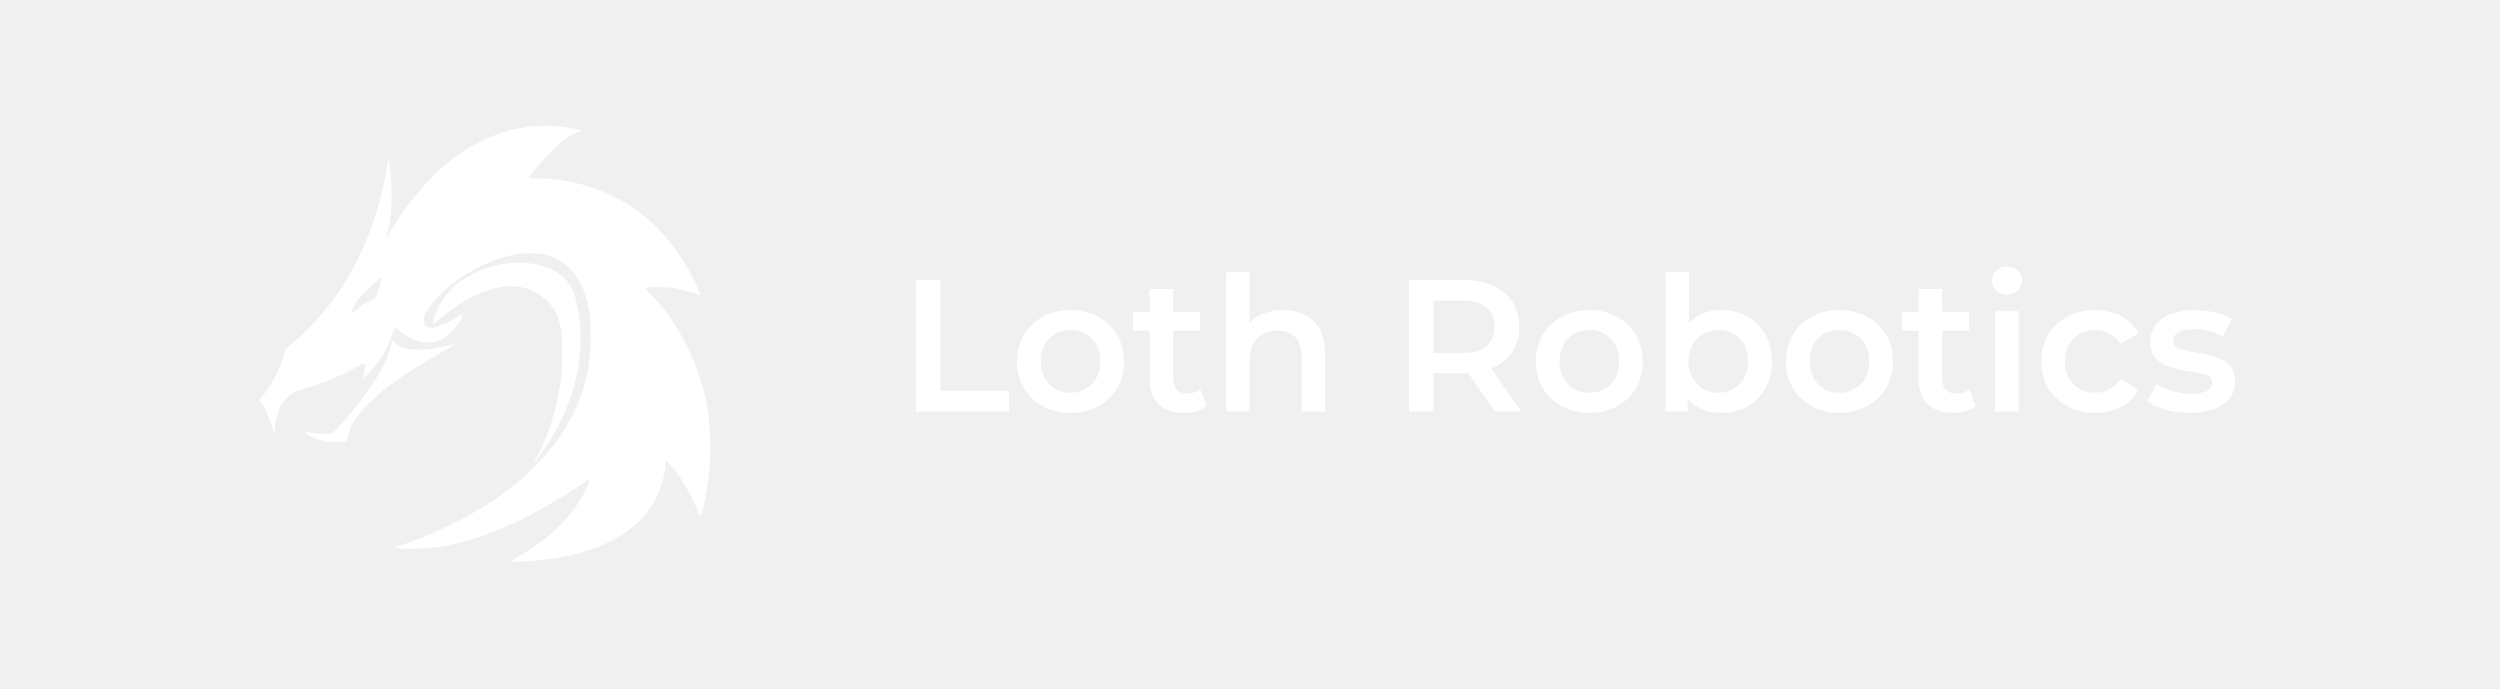
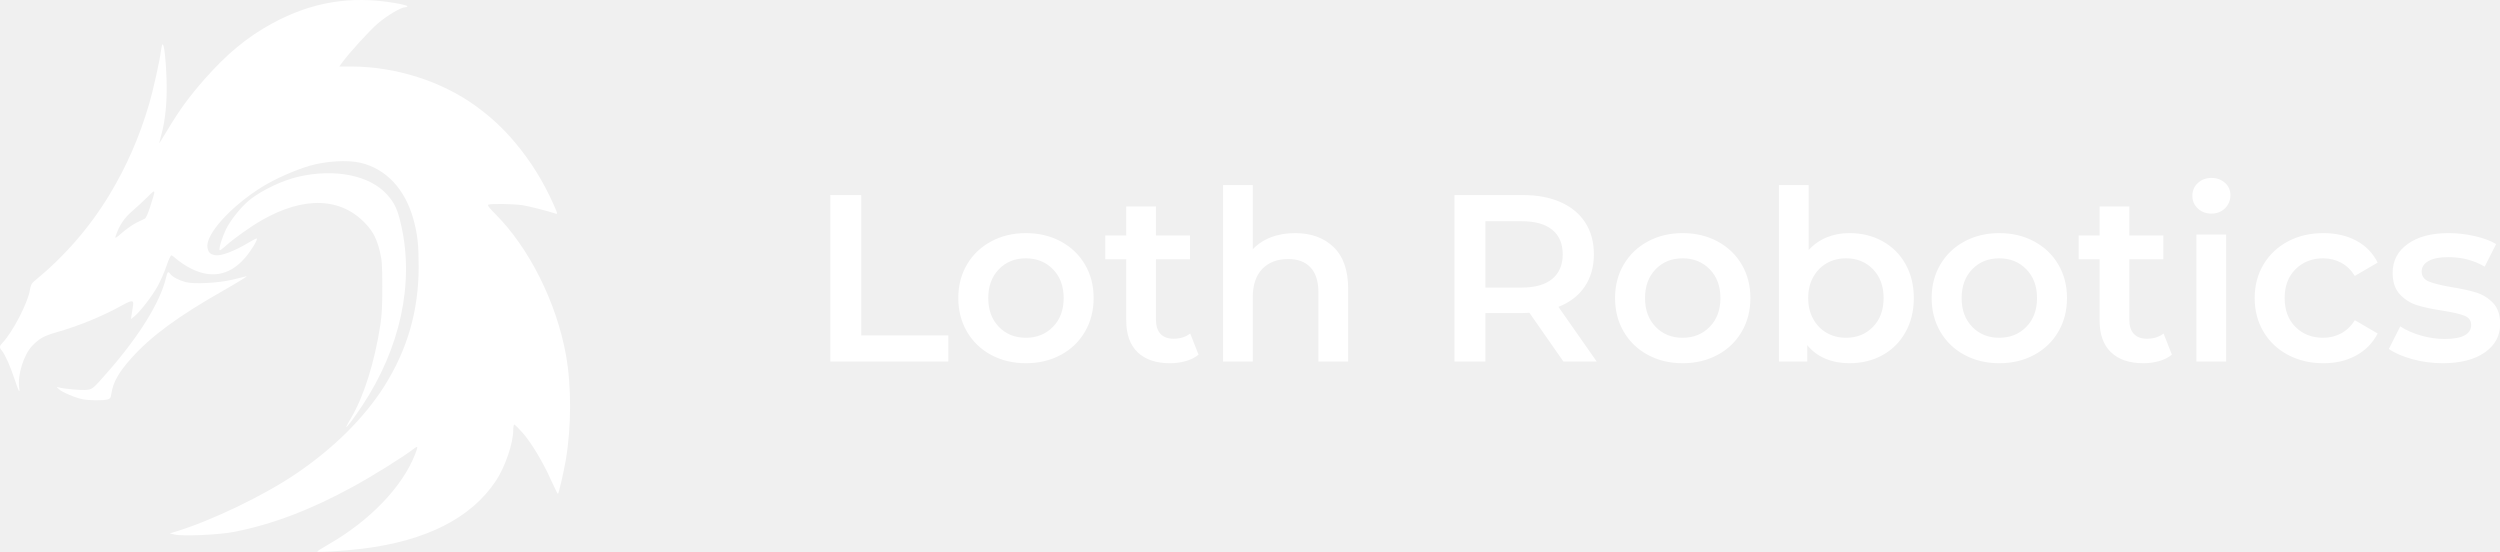
- <svg xmlns="http://www.w3.org/2000/svg" width="3991px" height="1099px" viewBox="0 0 3991 1099" version="1.1">
+ <svg xmlns="http://www.w3.org/2000/svg" width="3153px" height="696px" viewBox="0 0 3153 696" version="1.1">
  <g id="Artboard" stroke="none" stroke-width="1" fill="none" fill-rule="evenodd">
-     <path d="M815.103,896.626 C815.103,896.141 821.365,892.154 829.019,887.769 C881.396,857.757 922.437,815.106 938.502,773.989 C942.667,763.329 942.361,762.704 935.543,767.95 C923.032,777.577 885.024,801.249 860.751,814.532 C807.087,843.899 759.071,862.187 710.464,871.774 C691.569,875.502 645.903,877.572 635.321,875.182 L629.001,873.754 L635.321,871.849 C681.245,858.003 747.289,826.327 788.548,798.356 C835.622,766.444 874.122,728.301 899.332,688.598 C928.727,642.305 942.999,592.968 943.025,537.55 C943.036,509.845 941.616,496.773 936.557,478.082 C926.217,439.887 902.202,414.047 869.88,406.339 C853.635,402.464 826.035,404.092 805.271,410.148 C787.178,415.426 762.14,426.515 746.28,436.275 C706.582,460.705 673.946,496.674 676.654,513.011 C677.748,519.615 680.088,521.872 686.915,522.909 C693.805,523.955 710.589,517.698 726.473,508.161 C732.961,504.266 738.547,501.394 738.887,501.779 C740.233,503.303 731.49,517.619 723.841,526.414 C703.862,549.387 679.317,553.184 651.86,537.55 C647.012,534.789 640.792,530.52 638.036,528.063 C635.281,525.605 632.255,523.372 631.311,523.1 C630.293,522.806 627.729,528.166 625,536.3 C622.471,543.832 617.449,555.361 613.838,561.921 C606.97,574.395 591.768,594.075 584.43,599.99 L580.142,603.448 L581.093,597.214 C581.617,593.786 582.338,589.192 582.696,587.006 C583.988,579.126 581.86,579.024 568.605,586.326 C543.312,600.261 514.19,612.158 485.156,620.417 C470.496,624.587 464.016,628.272 455.522,637.267 C444.784,648.637 436.902,674.132 439.19,690.092 C440.366,698.298 438.392,694.53 433.178,678.618 C428.154,663.287 421.575,648.558 417.424,643.352 C413.97,639.018 414.113,637.585 418.462,632.999 C431,619.774 450.119,582.91 452.623,567.128 C453.558,561.233 454.887,558.356 457.763,555.997 C496.306,524.389 527.649,488.455 552.771,447.074 C574.327,411.568 590.958,373.587 603.089,332.168 C608.08,315.124 616.597,276.888 617.924,265.565 C618.426,261.282 619.318,257.44 619.907,257.028 C621.944,255.602 624.343,276.236 625.087,301.585 C625.893,329.011 623.638,352.398 618.349,371.495 C616.888,376.768 615.685,381.406 615.675,381.801 C615.664,382.196 620.36,374.682 626.108,365.105 C641.604,339.284 653.533,322.948 673.175,300.653 C701.223,268.817 726.748,247.767 757.946,230.745 C807.853,203.516 857.095,195.283 913.069,204.808 C921.76,206.287 928.87,208.093 928.87,208.821 C928.87,209.548 927.565,210.144 925.969,210.144 C920.831,210.144 903.203,220.58 891.65,230.46 C881.283,239.326 855.522,267.55 846.694,279.713 L842.943,284.881 L857.667,284.881 C913.964,284.881 972.637,303.594 1015.952,335.363 C1034.666,349.089 1049.241,362.624 1063.707,379.71 C1084.153,403.859 1100.042,429.362 1113.492,459.617 C1118.543,470.978 1118.607,471.33 1115.439,470.309 C1104.259,466.705 1082.621,461.217 1074.241,459.86 C1063.584,458.134 1034.347,457.635 1030.927,459.121 C1029.418,459.778 1031.884,463.097 1039.591,470.793 C1082.364,513.5 1116.934,582.534 1128.841,649.02 C1135.85,688.159 1135.708,739.483 1128.473,781.796 C1125.996,796.282 1119.557,823.934 1118.663,823.927 C1118.178,823.924 1114.338,816.235 1110.129,806.842 C1099.748,783.678 1085.097,759.28 1074.08,746.806 C1069.062,741.125 1064.359,736.477 1063.63,736.477 C1062.899,736.477 1062.303,739.583 1062.303,743.378 C1062.303,759.968 1052.153,789.72 1040.48,807.347 C1009.383,854.305 952.808,883.084 871.987,893.055 C850.754,895.675 815.103,897.913 815.103,896.626 L815.103,896.626 Z M586.864,481.988 C591.499,479.604 596.32,477.27 597.577,476.8 C598.907,476.303 601.683,470.249 604.221,462.307 C611.839,438.473 611.884,438.638 600.789,449.634 C595.448,454.927 587.241,462.542 582.551,466.556 C571.586,475.941 565.509,484.971 560.877,498.763 C559.713,502.229 560.813,501.661 568.984,494.545 C574.183,490.022 582.229,484.371 586.864,481.988 L586.864,481.988 Z M851.679,739.471 C851.642,738.929 854.443,733.725 857.892,727.902 C873.933,700.82 887.455,657.785 894.668,610.858 C896.6,598.286 897.217,586.305 897.163,562.359 C897.113,534.699 896.691,528.916 894.019,517.972 C890.226,502.44 885.629,493.365 876.631,483.65 C845.397,449.922 798.896,448.135 745.383,478.606 C730.816,486.901 709.002,502.464 698.8,511.839 C695.474,514.895 692.43,517.03 692.036,516.583 C690.681,515.049 694.577,501.924 699.637,490.973 C705.124,479.1 720.155,460.488 730.915,452.244 C746.618,440.212 771.285,428.569 790.702,424.023 C837.327,413.108 881.843,422.13 903.634,446.91 C913.029,457.594 916.579,465.49 921.143,485.863 C937.45,558.64 919.724,640.345 871.997,712.387 C861.491,728.246 851.782,741.189 851.679,739.471 L851.679,739.471 Z M519.474,704.568 C510.142,702.802 493.611,695.823 489.248,691.807 C486.282,689.077 486.173,688.707 488.546,689.429 C495.365,691.502 518.263,693.525 524.854,692.636 C531.971,691.676 532.412,691.289 552.453,668.323 C591.028,624.118 617.213,581.569 624.298,551.578 C626.219,543.448 626.985,542.75 629.788,546.574 C632.466,550.227 640.561,554.483 649.219,556.791 C659.743,559.597 691.189,557.937 708.357,553.671 C715.696,551.848 723.597,549.924 725.914,549.397 C728.231,548.869 714.958,557.065 696.418,567.61 C639.557,599.949 605.63,624.876 580.875,652.502 C564.575,670.693 557.706,682.857 555.458,697.511 C554.631,702.908 553.856,704.016 550.308,704.876 C544.424,706.303 527.765,706.135 519.474,704.567 L519.474,704.568 Z" id="path1073" fill="#FFFFFF" fill-rule="nonzero" />
-     <path d="M1611,657 L1611,624 L1501.2,624 L1501.2,447 L1462.2,447 L1462.2,657 L1611,657 Z M1708.8,659.1 C1725.2,659.1 1739.9,655.6 1752.9,648.6 C1765.9,641.6 1776.05,631.85 1783.35,619.35 C1790.65,606.85 1794.3,592.7 1794.3,576.9 C1794.3,561.1 1790.65,547 1783.35,534.6 C1776.05,522.2 1765.9,512.5 1752.9,505.5 C1739.9,498.5 1725.2,495 1708.8,495 C1692.6,495 1678,498.5 1665,505.5 C1652,512.5 1641.85,522.2 1634.55,534.6 C1627.25,547 1623.6,561.1 1623.6,576.9 C1623.6,592.7 1627.25,606.85 1634.55,619.35 C1641.85,631.85 1652,641.6 1665,648.6 C1678,655.6 1692.6,659.1 1708.8,659.1 Z M1708.8,627 C1695,627 1683.65,622.4 1674.75,613.2 C1665.85,604 1661.4,591.9 1661.4,576.9 C1661.4,561.9 1665.85,549.8 1674.75,540.6 C1683.65,531.4 1695,526.8 1708.8,526.8 C1722.6,526.8 1734,531.4 1743,540.6 C1752,549.8 1756.5,561.9 1756.5,576.9 C1756.5,591.9 1752,604 1743,613.2 C1734,622.4 1722.6,627 1708.8,627 Z M1890.6,659.1 C1897.6,659.1 1904.25,658.2 1910.55,656.4 C1916.85,654.6 1922.2,651.9 1926.6,648.3 L1926.6,648.3 L1916.1,621.6 C1910.5,626 1903.5,628.2 1895.1,628.2 C1887.9,628.2 1882.4,626.15 1878.6,622.05 C1874.8,617.95 1872.9,612 1872.9,604.2 L1872.9,604.2 L1872.9,528 L1915.8,528 L1915.8,498 L1872.9,498 L1872.9,461.4 L1835.4,461.4 L1835.4,498 L1809,498 L1809,528 L1835.4,528 L1835.4,605.1 C1835.4,622.7 1840.2,636.1 1849.8,645.3 C1859.4,654.5 1873,659.1 1890.6,659.1 Z M1995,657 L1995,576 C1995,560.4 1999,548.45 2007,540.15 C2015,531.85 2025.9,527.7 2039.7,527.7 C2051.9,527.7 2061.3,531.25 2067.9,538.35 C2074.5,545.45 2077.8,556 2077.8,570 L2077.8,570 L2077.8,657 L2115.3,657 L2115.3,565.2 C2115.3,542 2109.2,524.5 2097,512.7 C2084.8,500.9 2068.6,495 2048.4,495 C2037.2,495 2027.05,496.75 2017.95,500.25 C2008.85,503.75 2001.2,508.8 1995,515.4 L1995,515.4 L1995,434.4 L1957.5,434.4 L1957.5,657 L1995,657 Z M2288.4,657 L2288.4,595.8 L2336.308,595.799 C2339.655,595.79 2342.186,595.69 2343.9,595.5 L2343.9,595.5 L2386.8,657 L2428.8,657 L2380.5,588 C2394.9,582.4 2405.95,573.9 2413.65,562.5 C2421.35,551.1 2425.2,537.5 2425.2,521.7 C2425.2,506.3 2421.6,493 2414.4,481.8 C2407.2,470.6 2396.85,462 2383.35,456 C2369.85,450 2354,447 2335.8,447 L2335.8,447 L2249.4,447 L2249.4,657 L2288.4,657 Z M2334,563.7 L2288.4,563.7 L2288.4,480 L2334,480 C2351,480 2363.9,483.6 2372.7,490.8 C2381.5,498 2385.9,508.3 2385.9,521.7 C2385.9,535.1 2381.5,545.45 2372.7,552.75 C2363.9,560.05 2351,563.7 2334,563.7 L2334,563.7 Z M2537.1,659.1 C2553.5,659.1 2568.2,655.6 2581.2,648.6 C2594.2,641.6 2604.35,631.85 2611.65,619.35 C2618.95,606.85 2622.6,592.7 2622.6,576.9 C2622.6,561.1 2618.95,547 2611.65,534.6 C2604.35,522.2 2594.2,512.5 2581.2,505.5 C2568.2,498.5 2553.5,495 2537.1,495 C2520.9,495 2506.3,498.5 2493.3,505.5 C2480.3,512.5 2470.15,522.2 2462.85,534.6 C2455.55,547 2451.9,561.1 2451.9,576.9 C2451.9,592.7 2455.55,606.85 2462.85,619.35 C2470.15,631.85 2480.3,641.6 2493.3,648.6 C2506.3,655.6 2520.9,659.1 2537.1,659.1 Z M2537.1,627 C2523.3,627 2511.95,622.4 2503.05,613.2 C2494.15,604 2489.7,591.9 2489.7,576.9 C2489.7,561.9 2494.15,549.8 2503.05,540.6 C2511.95,531.4 2523.3,526.8 2537.1,526.8 C2550.9,526.8 2562.3,531.4 2571.3,540.6 C2580.3,549.8 2584.8,561.9 2584.8,576.9 C2584.8,591.9 2580.3,604 2571.3,613.2 C2562.3,622.4 2550.9,627 2537.1,627 Z M2747.4,659.1 C2763,659.1 2776.95,655.7 2789.25,648.9 C2801.55,642.1 2811.2,632.45 2818.2,619.95 C2825.2,607.45 2828.7,593.1 2828.7,576.9 C2828.7,560.7 2825.2,546.4 2818.2,534 C2811.2,521.6 2801.55,512 2789.25,505.2 C2776.95,498.4 2763,495 2747.4,495 C2737,495 2727.45,496.8 2718.75,500.4 C2710.05,504 2702.5,509.3 2696.1,516.3 L2696.1,516.3 L2696.1,434.4 L2658.6,434.4 L2658.6,657 L2694.3,657 L2694.3,636.3 C2700.5,643.9 2708.15,649.6 2717.25,653.4 C2726.35,657.2 2736.4,659.1 2747.4,659.1 Z M2743.2,627 C2734.2,627 2726.1,624.95 2718.9,620.85 C2711.7,616.75 2706,610.9 2701.8,603.3 C2697.6,595.7 2695.5,586.9 2695.5,576.9 C2695.5,566.9 2697.6,558.1 2701.8,550.5 C2706,542.9 2711.7,537.05 2718.9,532.95 C2726.1,528.85 2734.2,526.8 2743.2,526.8 C2757,526.8 2768.35,531.4 2777.25,540.6 C2786.15,549.8 2790.6,561.9 2790.6,576.9 C2790.6,591.9 2786.15,604 2777.25,613.2 C2768.35,622.4 2757,627 2743.2,627 Z M2936.4,659.1 C2952.8,659.1 2967.5,655.6 2980.5,648.6 C2993.5,641.6 3003.65,631.85 3010.95,619.35 C3018.25,606.85 3021.9,592.7 3021.9,576.9 C3021.9,561.1 3018.25,547 3010.95,534.6 C3003.65,522.2 2993.5,512.5 2980.5,505.5 C2967.5,498.5 2952.8,495 2936.4,495 C2920.2,495 2905.6,498.5 2892.6,505.5 C2879.6,512.5 2869.45,522.2 2862.15,534.6 C2854.85,547 2851.2,561.1 2851.2,576.9 C2851.2,592.7 2854.85,606.85 2862.15,619.35 C2869.45,631.85 2879.6,641.6 2892.6,648.6 C2905.6,655.6 2920.2,659.1 2936.4,659.1 Z M2936.4,627 C2922.6,627 2911.25,622.4 2902.35,613.2 C2893.45,604 2889,591.9 2889,576.9 C2889,561.9 2893.45,549.8 2902.35,540.6 C2911.25,531.4 2922.6,526.8 2936.4,526.8 C2950.2,526.8 2961.6,531.4 2970.6,540.6 C2979.6,549.8 2984.1,561.9 2984.1,576.9 C2984.1,591.9 2979.6,604 2970.6,613.2 C2961.6,622.4 2950.2,627 2936.4,627 Z M3118.2,659.1 C3125.2,659.1 3131.85,658.2 3138.15,656.4 C3144.45,654.6 3149.8,651.9 3154.2,648.3 L3154.2,648.3 L3143.7,621.6 C3138.1,626 3131.1,628.2 3122.7,628.2 C3115.5,628.2 3110,626.15 3106.2,622.05 C3102.4,617.95 3100.5,612 3100.5,604.2 L3100.5,604.2 L3100.5,528 L3143.4,528 L3143.4,498 L3100.5,498 L3100.5,461.4 L3063,461.4 L3063,498 L3036.6,498 L3036.6,528 L3063,528 L3063,605.1 C3063,622.7 3067.8,636.1 3077.4,645.3 C3087,654.5 3100.6,659.1 3118.2,659.1 Z M3204,470.4 C3211,470.4 3216.75,468.15 3221.25,463.65 C3225.75,459.15 3228,453.6 3228,447 C3228,440.8 3225.7,435.65 3221.1,431.55 C3216.5,427.45 3210.8,425.4 3204,425.4 C3197.2,425.4 3191.5,427.55 3186.9,431.85 C3182.3,436.15 3180,441.5 3180,447.9 C3180,454.3 3182.3,459.65 3186.9,463.95 C3191.5,468.25 3197.2,470.4 3204,470.4 Z M3222.6,657 L3222.6,496.8 L3185.1,496.8 L3185.1,657 L3222.6,657 Z M3345.3,659.1 C3360.9,659.1 3374.65,655.85 3386.55,649.35 C3398.45,642.85 3407.5,633.6 3413.7,621.6 L3413.7,621.6 L3384.9,604.8 C3380.3,612.2 3374.55,617.75 3367.65,621.45 C3360.75,625.15 3353.2,627 3345,627 C3330.8,627 3319.15,622.45 3310.05,613.35 C3300.95,604.25 3296.4,592.1 3296.4,576.9 C3296.4,561.7 3301,549.55 3310.2,540.45 C3319.4,531.35 3331,526.8 3345,526.8 C3353.2,526.8 3360.75,528.65 3367.65,532.35 C3374.55,536.05 3380.3,541.6 3384.9,549 L3384.9,549 L3413.7,532.2 C3407.7,520.2 3398.75,511 3386.85,504.6 C3374.95,498.2 3361.1,495 3345.3,495 C3328.5,495 3313.55,498.5 3300.45,505.5 C3287.35,512.5 3277.1,522.2 3269.7,534.6 C3262.3,547 3258.6,561.1 3258.6,576.9 C3258.6,592.7 3262.3,606.85 3269.7,619.35 C3277.1,631.85 3287.4,641.6 3300.6,648.6 C3313.8,655.6 3328.7,659.1 3345.3,659.1 Z M3495.6,659.1 C3518,659.1 3535.7,654.6 3548.7,645.6 C3561.7,636.6 3568.2,624.6 3568.2,609.6 C3568.2,598.2 3565.25,589.4 3559.35,583.2 C3553.45,577 3546.4,572.6 3538.2,570 C3530,567.4 3519.5,565.1 3506.7,563.1 C3493.9,560.9 3484.45,558.55 3478.35,556.05 C3472.25,553.55 3469.2,549.3 3469.2,543.3 C3469.2,537.9 3472.05,533.55 3477.75,530.25 C3483.45,526.95 3491.8,525.3 3502.8,525.3 C3519.8,525.3 3535.1,529.3 3548.7,537.3 L3548.7,537.3 L3563.1,508.8 C3556.1,504.6 3547.1,501.25 3536.1,498.75 C3525.1,496.25 3514.1,495 3503.1,495 C3481.5,495 3464.35,499.55 3451.65,508.65 C3438.95,517.75 3432.6,529.9 3432.6,545.1 C3432.6,556.7 3435.65,565.75 3441.75,572.25 C3447.85,578.75 3455.05,583.3 3463.35,585.9 C3471.65,588.5 3482.4,590.8 3495.6,592.8 C3508.2,594.8 3517.35,596.9 3523.05,599.1 C3528.75,601.3 3531.6,605.2 3531.6,610.8 C3531.6,622.6 3520.4,628.5 3498,628.5 C3488.2,628.5 3478.25,627.05 3468.15,624.15 C3458.05,621.25 3449.4,617.4 3442.2,612.6 L3442.2,612.6 L3427.8,641.1 C3435.2,646.3 3445.1,650.6 3457.5,654 C3469.9,657.4 3482.6,659.1 3495.6,659.1 Z" id="LothRobotics" fill="#FFFFFF" fill-rule="nonzero" />
+     <path d="M400.103,695.626 C400.103,695.141 406.365,691.154 414.019,686.769 C466.396,656.757 507.437,614.106 523.502,572.989 C527.667,562.329 527.361,561.704 520.543,566.95 C508.032,576.577 470.024,600.249 445.751,613.532 C392.087,642.899 344.071,661.187 295.464,670.774 C276.569,674.502 230.903,676.572 220.321,674.182 L214.001,672.754 L220.321,670.849 C266.245,657.003 332.289,625.327 373.548,597.356 C420.622,565.444 459.122,527.301 484.332,487.598 C513.727,441.305 527.999,391.968 528.025,336.55 C528.036,308.845 526.616,295.773 521.557,277.082 C511.217,238.887 487.202,213.047 454.88,205.339 C438.635,201.464 411.035,203.092 390.271,209.148 C372.178,214.426 347.14,225.515 331.28,235.275 C291.582,259.705 258.946,295.674 261.654,312.011 C262.748,318.615 265.088,320.872 271.915,321.909 C278.805,322.955 295.589,316.698 311.473,307.161 C317.961,303.266 323.547,300.394 323.887,300.779 C325.233,302.303 316.49,316.619 308.841,325.414 C288.862,348.387 264.317,352.184 236.86,336.55 C232.012,333.789 225.792,329.52 223.036,327.063 C220.281,324.605 217.255,322.372 216.311,322.1 C215.293,321.806 212.729,327.166 210,335.3 C207.471,342.832 202.449,354.361 198.838,360.921 C191.97,373.395 176.768,393.075 169.43,398.99 L165.142,402.448 L166.093,396.214 C166.617,392.786 167.338,388.192 167.696,386.006 C168.988,378.126 166.86,378.024 153.605,385.326 C128.312,399.261 99.19,411.158 70.156,419.417 C55.496,423.587 49.016,427.272 40.522,436.267 C29.784,447.637 21.902,473.132 24.19,489.092 C25.366,497.298 23.392,493.53 18.178,477.618 C13.154,462.287 6.575,447.558 2.424,442.352 C-1.03,438.018 -0.887,436.585 3.462,431.999 C16,418.774 35.119,381.91 37.623,366.128 C38.558,360.233 39.887,357.356 42.763,354.997 C81.306,323.389 112.649,287.455 137.771,246.074 C159.327,210.568 175.958,172.587 188.089,131.168 C193.08,114.124 201.597,75.888 202.924,64.565 C203.426,60.282 204.318,56.44 204.907,56.028 C206.944,54.602 209.343,75.236 210.087,100.585 C210.893,128.011 208.638,151.398 203.349,170.495 C201.888,175.768 200.685,180.406 200.675,180.801 C200.664,181.196 205.36,173.682 211.108,164.105 C226.604,138.284 238.533,121.948 258.175,99.653 C286.223,67.817 311.748,46.767 342.946,29.745 C392.853,2.516 442.095,-5.717 498.069,3.808 C506.76,5.287 513.87,7.093 513.87,7.821 C513.87,8.548 512.565,9.144 510.969,9.144 C505.831,9.144 488.203,19.58 476.65,29.46 C466.283,38.326 440.522,66.55 431.694,78.713 L427.943,83.881 L442.667,83.881 C498.964,83.881 557.637,102.594 600.952,134.363 C619.666,148.089 634.241,161.624 648.707,178.71 C669.153,202.859 685.042,228.362 698.492,258.617 C703.543,269.978 703.607,270.33 700.439,269.309 C689.259,265.705 667.621,260.217 659.241,258.86 C648.584,257.134 619.347,256.635 615.927,258.121 C614.418,258.778 616.884,262.097 624.591,269.793 C667.364,312.5 701.934,381.534 713.841,448.02 C720.85,487.159 720.708,538.483 713.473,580.796 C710.996,595.282 704.557,622.934 703.663,622.927 C703.178,622.924 699.338,615.235 695.129,605.842 C684.748,582.678 670.097,558.28 659.08,545.806 C654.062,540.125 649.359,535.477 648.63,535.477 C647.899,535.477 647.303,538.583 647.303,542.378 C647.303,558.968 637.153,588.72 625.48,606.347 C594.383,653.305 537.808,682.084 456.987,692.055 C435.754,694.675 400.103,696.913 400.103,695.626 L400.103,695.626 Z M171.864,280.988 C176.499,278.604 181.32,276.27 182.577,275.8 C183.907,275.303 186.683,269.249 189.221,261.307 C196.839,237.473 196.884,237.638 185.789,248.634 C180.448,253.927 172.241,261.542 167.551,265.556 C156.586,274.941 150.509,283.971 145.877,297.763 C144.713,301.229 145.813,300.661 153.984,293.545 C159.183,289.022 167.229,283.371 171.864,280.988 L171.864,280.988 Z M436.679,538.471 C436.642,537.929 439.443,532.725 442.892,526.902 C458.933,499.82 472.455,456.785 479.668,409.858 C481.6,397.286 482.217,385.305 482.163,361.359 C482.113,333.699 481.691,327.916 479.019,316.972 C475.226,301.44 470.629,292.365 461.631,282.65 C430.397,248.922 383.896,247.135 330.383,277.606 C315.816,285.901 294.002,301.464 283.8,310.839 C280.474,313.895 277.43,316.03 277.036,315.583 C275.681,314.049 279.577,300.924 284.637,289.973 C290.124,278.1 305.155,259.488 315.915,251.244 C331.618,239.212 356.285,227.569 375.702,223.023 C422.327,212.108 466.843,221.13 488.634,245.91 C498.029,256.594 501.579,264.49 506.143,284.863 C522.45,357.64 504.724,439.345 456.997,511.387 C446.491,527.246 436.782,540.189 436.679,538.471 L436.679,538.471 Z M104.474,503.568 C95.142,501.802 78.611,494.823 74.248,490.807 C71.282,488.077 71.173,487.707 73.546,488.429 C80.365,490.502 103.263,492.525 109.854,491.636 C116.971,490.676 117.412,490.289 137.453,467.323 C176.028,423.118 202.213,380.569 209.298,350.578 C211.219,342.448 211.985,341.75 214.788,345.574 C217.466,349.227 225.561,353.483 234.219,355.791 C244.743,358.597 276.189,356.937 293.357,352.671 C300.696,350.848 308.597,348.924 310.914,348.397 C313.231,347.869 299.958,356.065 281.418,366.61 C224.557,398.949 190.63,423.876 165.875,451.502 C149.575,469.693 142.706,481.857 140.458,496.511 C139.631,501.908 138.856,503.016 135.308,503.876 C129.424,505.303 112.765,505.135 104.474,503.567 L104.474,503.568 Z" id="path1073" fill="#FFFFFF" fill-rule="nonzero" />
+     <path d="M1196,456 L1196,423 L1086.2,423 L1086.2,246 L1047.2,246 L1047.2,456 L1196,456 Z M1293.8,458.1 C1310.2,458.1 1324.9,454.6 1337.9,447.6 C1350.9,440.6 1361.05,430.85 1368.35,418.35 C1375.65,405.85 1379.3,391.7 1379.3,375.9 C1379.3,360.1 1375.65,346 1368.35,333.6 C1361.05,321.2 1350.9,311.5 1337.9,304.5 C1324.9,297.5 1310.2,294 1293.8,294 C1277.6,294 1263,297.5 1250,304.5 C1237,311.5 1226.85,321.2 1219.55,333.6 C1212.25,346 1208.6,360.1 1208.6,375.9 C1208.6,391.7 1212.25,405.85 1219.55,418.35 C1226.85,430.85 1237,440.6 1250,447.6 C1263,454.6 1277.6,458.1 1293.8,458.1 Z M1293.8,426 C1280,426 1268.65,421.4 1259.75,412.2 C1250.85,403 1246.4,390.9 1246.4,375.9 C1246.4,360.9 1250.85,348.8 1259.75,339.6 C1268.65,330.4 1280,325.8 1293.8,325.8 C1307.6,325.8 1319,330.4 1328,339.6 C1337,348.8 1341.5,360.9 1341.5,375.9 C1341.5,390.9 1337,403 1328,412.2 C1319,421.4 1307.6,426 1293.8,426 Z M1475.6,458.1 C1482.6,458.1 1489.25,457.2 1495.55,455.4 C1501.85,453.6 1507.2,450.9 1511.6,447.3 L1511.6,447.3 L1501.1,420.6 C1495.5,425 1488.5,427.2 1480.1,427.2 C1472.9,427.2 1467.4,425.15 1463.6,421.05 C1459.8,416.95 1457.9,411 1457.9,403.2 L1457.9,403.2 L1457.9,327 L1500.8,327 L1500.8,297 L1457.9,297 L1457.9,260.4 L1420.4,260.4 L1420.4,297 L1394,297 L1394,327 L1420.4,327 L1420.4,404.1 C1420.4,421.7 1425.2,435.1 1434.8,444.3 C1444.4,453.5 1458,458.1 1475.6,458.1 Z M1580,456 L1580,375 C1580,359.4 1584,347.45 1592,339.15 C1600,330.85 1610.9,326.7 1624.7,326.7 C1636.9,326.7 1646.3,330.25 1652.9,337.35 C1659.5,344.45 1662.8,355 1662.8,369 L1662.8,369 L1662.8,456 L1700.3,456 L1700.3,364.2 C1700.3,341 1694.2,323.5 1682,311.7 C1669.8,299.9 1653.6,294 1633.4,294 C1622.2,294 1612.05,295.75 1602.95,299.25 C1593.85,302.75 1586.2,307.8 1580,314.4 L1580,314.4 L1580,233.4 L1542.5,233.4 L1542.5,456 L1580,456 Z M1873.4,456 L1873.4,394.8 L1921.308,394.799 C1924.655,394.79 1927.186,394.69 1928.9,394.5 L1928.9,394.5 L1971.8,456 L2013.8,456 L1965.5,387 C1979.9,381.4 1990.95,372.9 1998.65,361.5 C2006.35,350.1 2010.2,336.5 2010.2,320.7 C2010.2,305.3 2006.6,292 1999.4,280.8 C1992.2,269.6 1981.85,261 1968.35,255 C1954.85,249 1939,246 1920.8,246 L1920.8,246 L1834.4,246 L1834.4,456 L1873.4,456 Z M1919,362.7 L1873.4,362.7 L1873.4,279 L1919,279 C1936,279 1948.9,282.6 1957.7,289.8 C1966.5,297 1970.9,307.3 1970.9,320.7 C1970.9,334.1 1966.5,344.45 1957.7,351.75 C1948.9,359.05 1936,362.7 1919,362.7 L1919,362.7 Z M2122.1,458.1 C2138.5,458.1 2153.2,454.6 2166.2,447.6 C2179.2,440.6 2189.35,430.85 2196.65,418.35 C2203.95,405.85 2207.6,391.7 2207.6,375.9 C2207.6,360.1 2203.95,346 2196.65,333.6 C2189.35,321.2 2179.2,311.5 2166.2,304.5 C2153.2,297.5 2138.5,294 2122.1,294 C2105.9,294 2091.3,297.5 2078.3,304.5 C2065.3,311.5 2055.15,321.2 2047.85,333.6 C2040.55,346 2036.9,360.1 2036.9,375.9 C2036.9,391.7 2040.55,405.85 2047.85,418.35 C2055.15,430.85 2065.3,440.6 2078.3,447.6 C2091.3,454.6 2105.9,458.1 2122.1,458.1 Z M2122.1,426 C2108.3,426 2096.95,421.4 2088.05,412.2 C2079.15,403 2074.7,390.9 2074.7,375.9 C2074.7,360.9 2079.15,348.8 2088.05,339.6 C2096.95,330.4 2108.3,325.8 2122.1,325.8 C2135.9,325.8 2147.3,330.4 2156.3,339.6 C2165.3,348.8 2169.8,360.9 2169.8,375.9 C2169.8,390.9 2165.3,403 2156.3,412.2 C2147.3,421.4 2135.9,426 2122.1,426 Z M2332.4,458.1 C2348,458.1 2361.95,454.7 2374.25,447.9 C2386.55,441.1 2396.2,431.45 2403.2,418.95 C2410.2,406.45 2413.7,392.1 2413.7,375.9 C2413.7,359.7 2410.2,345.4 2403.2,333 C2396.2,320.6 2386.55,311 2374.25,304.2 C2361.95,297.4 2348,294 2332.4,294 C2322,294 2312.45,295.8 2303.75,299.4 C2295.05,303 2287.5,308.3 2281.1,315.3 L2281.1,315.3 L2281.1,233.4 L2243.6,233.4 L2243.6,456 L2279.3,456 L2279.3,435.3 C2285.5,442.9 2293.15,448.6 2302.25,452.4 C2311.35,456.2 2321.4,458.1 2332.4,458.1 Z M2328.2,426 C2319.2,426 2311.1,423.95 2303.9,419.85 C2296.7,415.75 2291,409.9 2286.8,402.3 C2282.6,394.7 2280.5,385.9 2280.5,375.9 C2280.5,365.9 2282.6,357.1 2286.8,349.5 C2291,341.9 2296.7,336.05 2303.9,331.95 C2311.1,327.85 2319.2,325.8 2328.2,325.8 C2342,325.8 2353.35,330.4 2362.25,339.6 C2371.15,348.8 2375.6,360.9 2375.6,375.9 C2375.6,390.9 2371.15,403 2362.25,412.2 C2353.35,421.4 2342,426 2328.2,426 Z M2521.4,458.1 C2537.8,458.1 2552.5,454.6 2565.5,447.6 C2578.5,440.6 2588.65,430.85 2595.95,418.35 C2603.25,405.85 2606.9,391.7 2606.9,375.9 C2606.9,360.1 2603.25,346 2595.95,333.6 C2588.65,321.2 2578.5,311.5 2565.5,304.5 C2552.5,297.5 2537.8,294 2521.4,294 C2505.2,294 2490.6,297.5 2477.6,304.5 C2464.6,311.5 2454.45,321.2 2447.15,333.6 C2439.85,346 2436.2,360.1 2436.2,375.9 C2436.2,391.7 2439.85,405.85 2447.15,418.35 C2454.45,430.85 2464.6,440.6 2477.6,447.6 C2490.6,454.6 2505.2,458.1 2521.4,458.1 Z M2521.4,426 C2507.6,426 2496.25,421.4 2487.35,412.2 C2478.45,403 2474,390.9 2474,375.9 C2474,360.9 2478.45,348.8 2487.35,339.6 C2496.25,330.4 2507.6,325.8 2521.4,325.8 C2535.2,325.8 2546.6,330.4 2555.6,339.6 C2564.6,348.8 2569.1,360.9 2569.1,375.9 C2569.1,390.9 2564.6,403 2555.6,412.2 C2546.6,421.4 2535.2,426 2521.4,426 Z M2703.2,458.1 C2710.2,458.1 2716.85,457.2 2723.15,455.4 C2729.45,453.6 2734.8,450.9 2739.2,447.3 L2739.2,447.3 L2728.7,420.6 C2723.1,425 2716.1,427.2 2707.7,427.2 C2700.5,427.2 2695,425.15 2691.2,421.05 C2687.4,416.95 2685.5,411 2685.5,403.2 L2685.5,403.2 L2685.5,327 L2728.4,327 L2728.4,297 L2685.5,297 L2685.5,260.4 L2648,260.4 L2648,297 L2621.6,297 L2621.6,327 L2648,327 L2648,404.1 C2648,421.7 2652.8,435.1 2662.4,444.3 C2672,453.5 2685.6,458.1 2703.2,458.1 Z M2789,269.4 C2796,269.4 2801.75,267.15 2806.25,262.65 C2810.75,258.15 2813,252.6 2813,246 C2813,239.8 2810.7,234.65 2806.1,230.55 C2801.5,226.45 2795.8,224.4 2789,224.4 C2782.2,224.4 2776.5,226.55 2771.9,230.85 C2767.3,235.15 2765,240.5 2765,246.9 C2765,253.3 2767.3,258.65 2771.9,262.95 C2776.5,267.25 2782.2,269.4 2789,269.4 Z M2807.6,456 L2807.6,295.8 L2770.1,295.8 L2770.1,456 L2807.6,456 Z M2930.3,458.1 C2945.9,458.1 2959.65,454.85 2971.55,448.35 C2983.45,441.85 2992.5,432.6 2998.7,420.6 L2998.7,420.6 L2969.9,403.8 C2965.3,411.2 2959.55,416.75 2952.65,420.45 C2945.75,424.15 2938.2,426 2930,426 C2915.8,426 2904.15,421.45 2895.05,412.35 C2885.95,403.25 2881.4,391.1 2881.4,375.9 C2881.4,360.7 2886,348.55 2895.2,339.45 C2904.4,330.35 2916,325.8 2930,325.8 C2938.2,325.8 2945.75,327.65 2952.65,331.35 C2959.55,335.05 2965.3,340.6 2969.9,348 L2969.9,348 L2998.7,331.2 C2992.7,319.2 2983.75,310 2971.85,303.6 C2959.95,297.2 2946.1,294 2930.3,294 C2913.5,294 2898.55,297.5 2885.45,304.5 C2872.35,311.5 2862.1,321.2 2854.7,333.6 C2847.3,346 2843.6,360.1 2843.6,375.9 C2843.6,391.7 2847.3,405.85 2854.7,418.35 C2862.1,430.85 2872.4,440.6 2885.6,447.6 C2898.8,454.6 2913.7,458.1 2930.3,458.1 Z M3080.6,458.1 C3103,458.1 3120.7,453.6 3133.7,444.6 C3146.7,435.6 3153.2,423.6 3153.2,408.6 C3153.2,397.2 3150.25,388.4 3144.35,382.2 C3138.45,376 3131.4,371.6 3123.2,369 C3115,366.4 3104.5,364.1 3091.7,362.1 C3078.9,359.9 3069.45,357.55 3063.35,355.05 C3057.25,352.55 3054.2,348.3 3054.2,342.3 C3054.2,336.9 3057.05,332.55 3062.75,329.25 C3068.45,325.95 3076.8,324.3 3087.8,324.3 C3104.8,324.3 3120.1,328.3 3133.7,336.3 L3133.7,336.3 L3148.1,307.8 C3141.1,303.6 3132.1,300.25 3121.1,297.75 C3110.1,295.25 3099.1,294 3088.1,294 C3066.5,294 3049.35,298.55 3036.65,307.65 C3023.95,316.75 3017.6,328.9 3017.6,344.1 C3017.6,355.7 3020.65,364.75 3026.75,371.25 C3032.85,377.75 3040.05,382.3 3048.35,384.9 C3056.65,387.5 3067.4,389.8 3080.6,391.8 C3093.2,393.8 3102.35,395.9 3108.05,398.1 C3113.75,400.3 3116.6,404.2 3116.6,409.8 C3116.6,421.6 3105.4,427.5 3083,427.5 C3073.2,427.5 3063.25,426.05 3053.15,423.15 C3043.05,420.25 3034.4,416.4 3027.2,411.6 L3027.2,411.6 L3012.8,440.1 C3020.2,445.3 3030.1,449.6 3042.5,453 C3054.9,456.4 3067.6,458.1 3080.6,458.1 Z" id="LothRobotics" fill="#FFFFFF" fill-rule="nonzero" />
  </g>
</svg>
